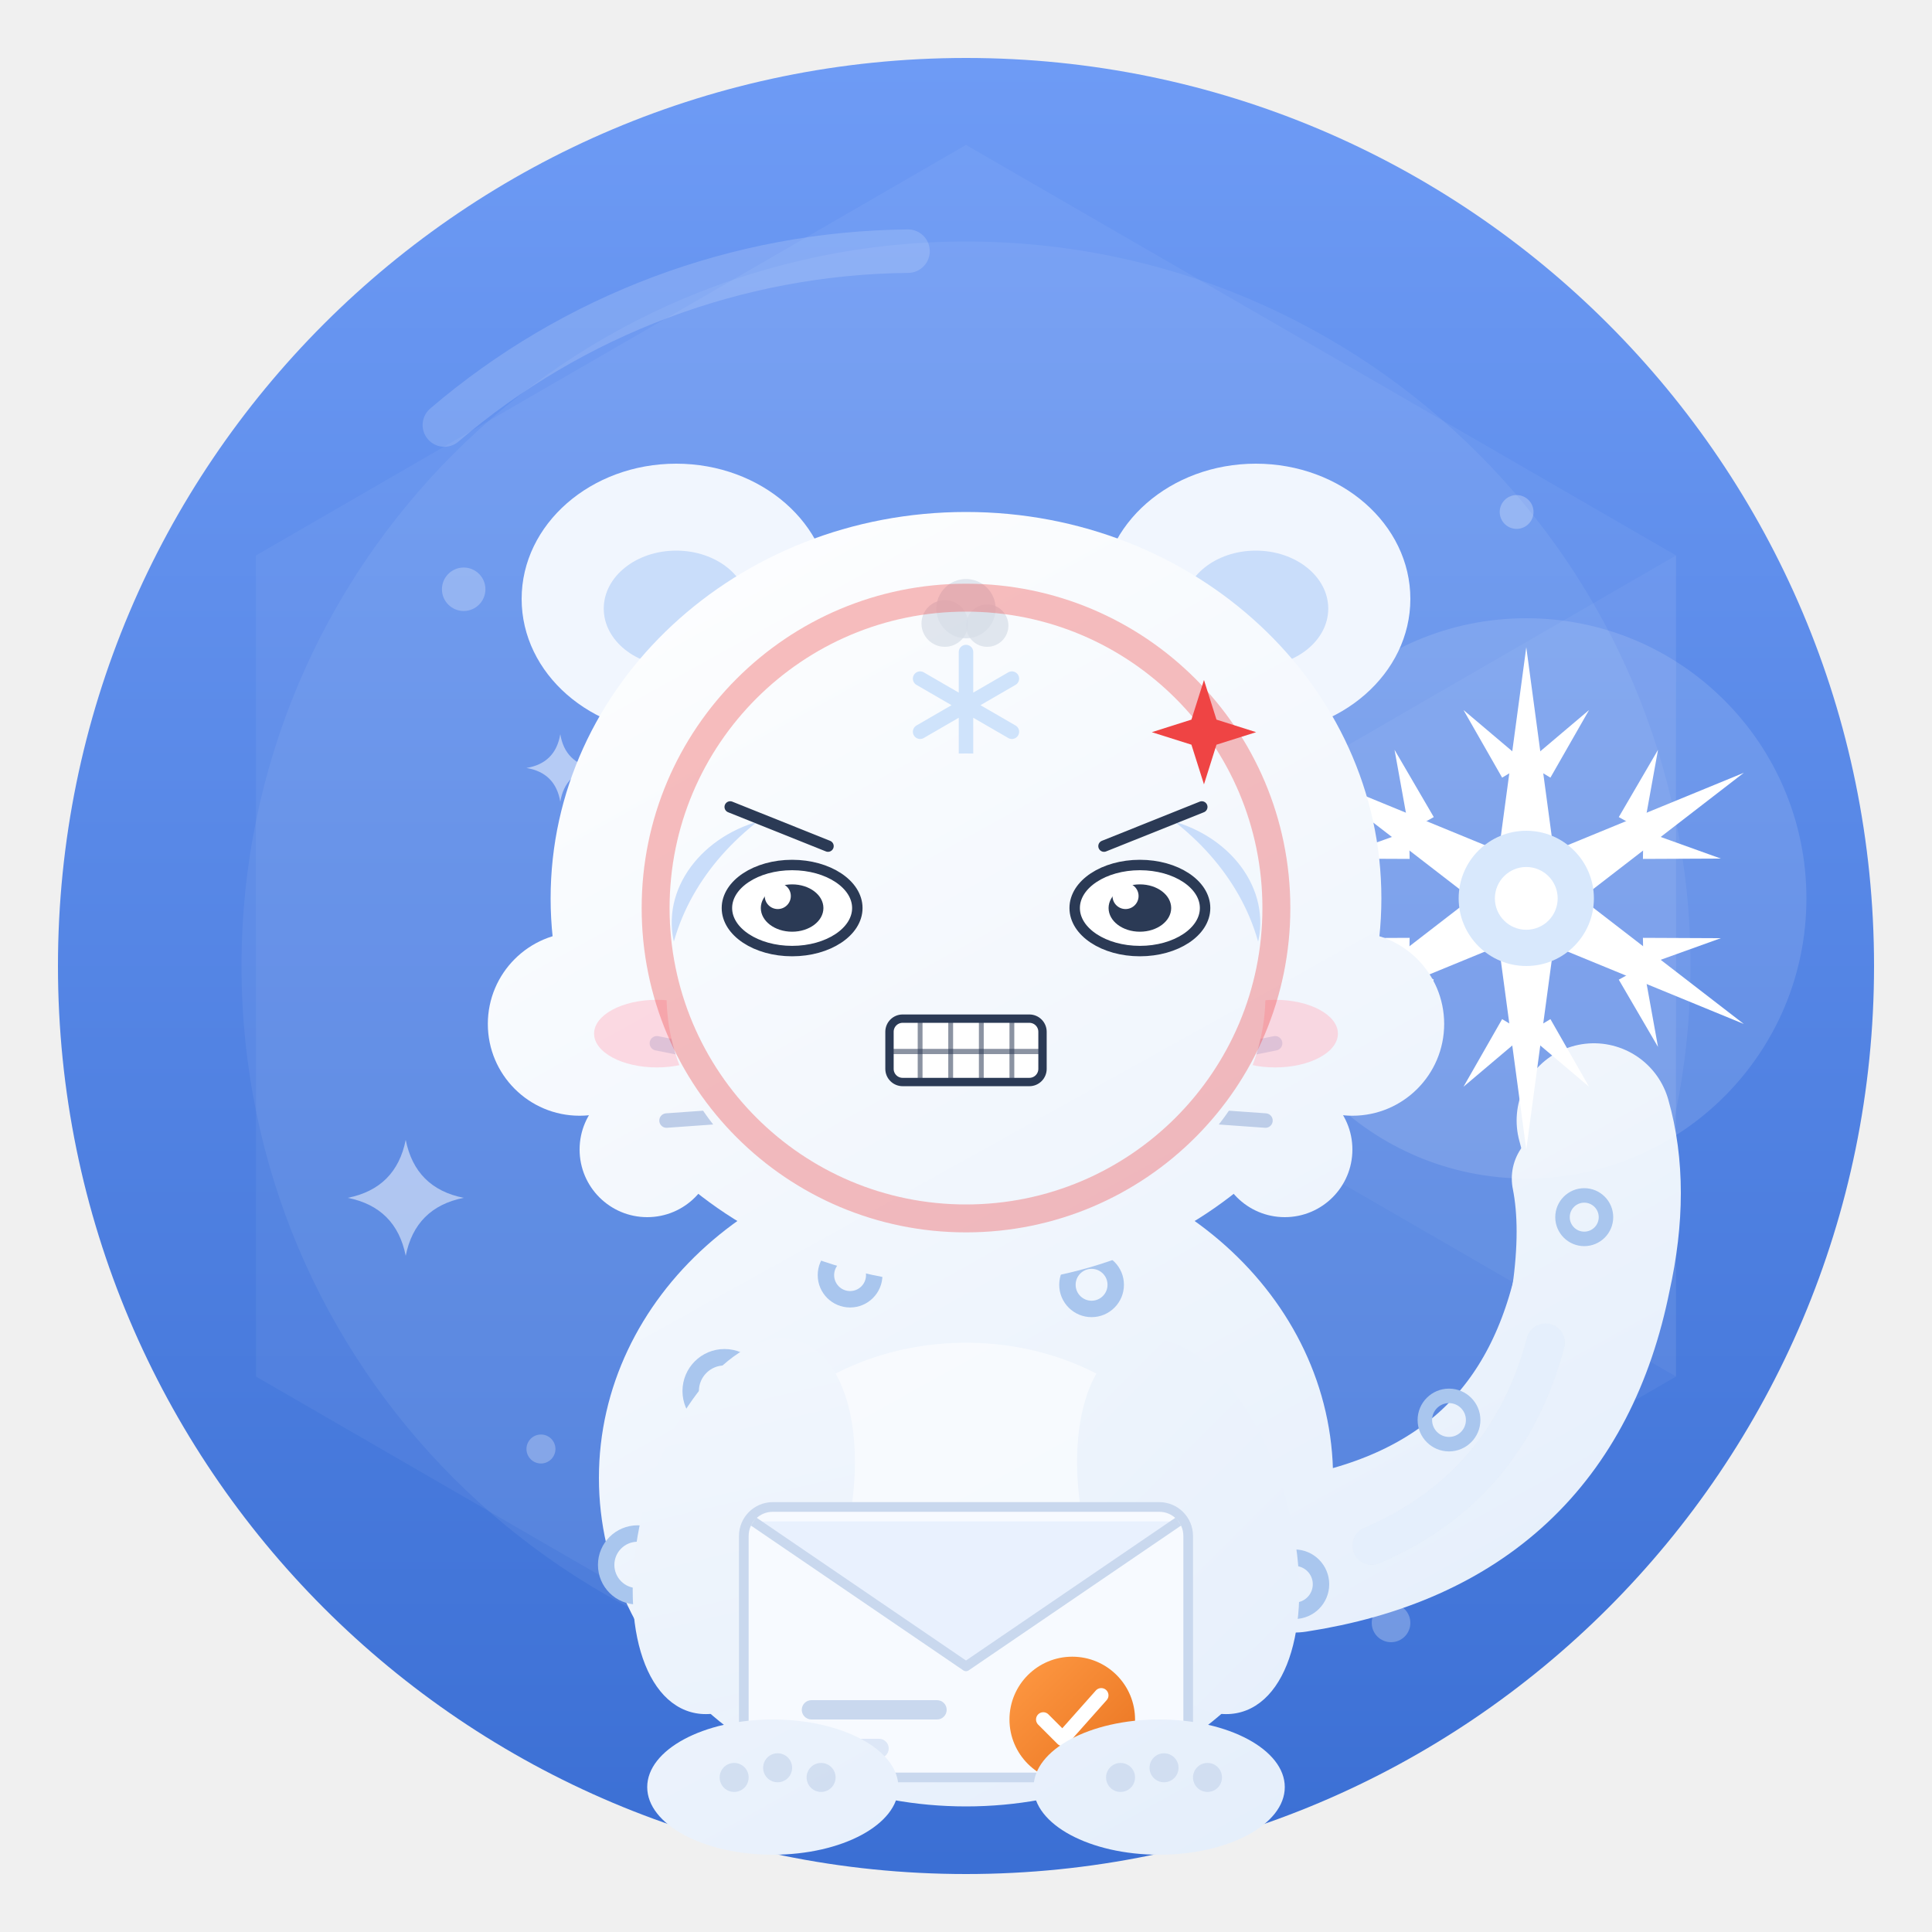
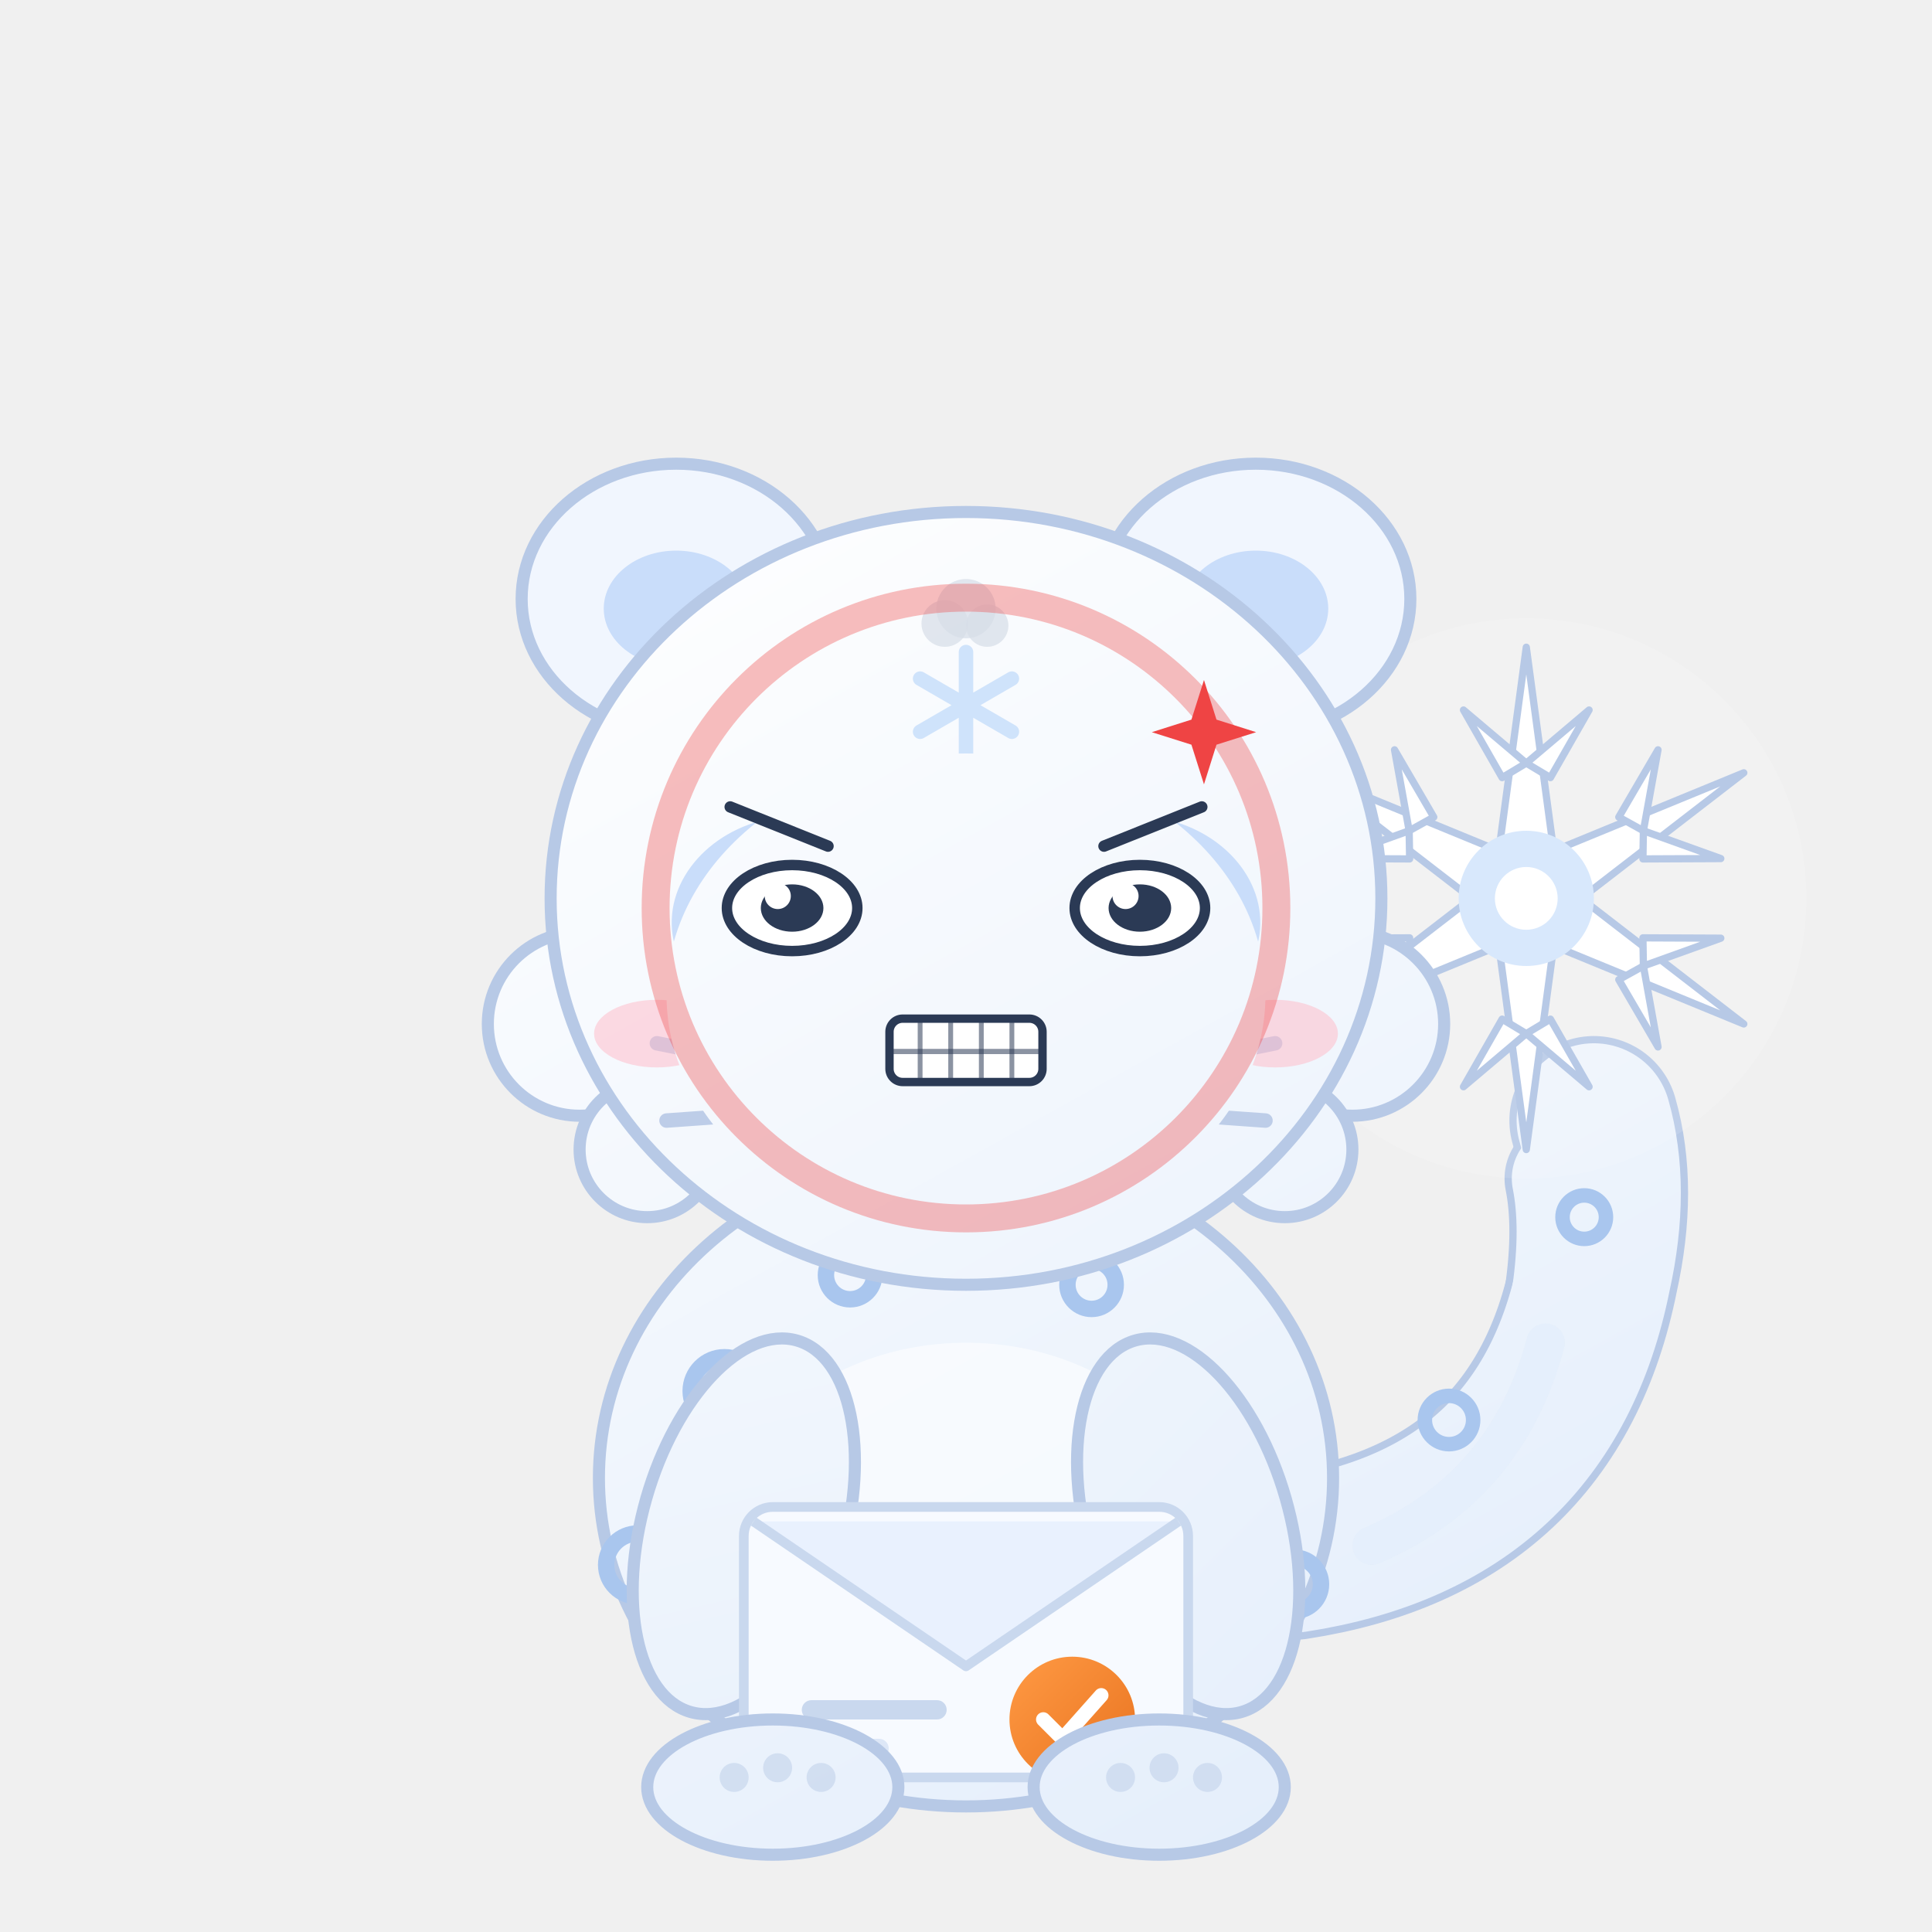
<svg xmlns="http://www.w3.org/2000/svg" viewBox="0 0 400 400" width="400" height="400" role="img" aria-label="霜霜 · 愤怒 Angry">
  <style>
.ex-motion { animation: ex-shake 0.24s ease-in-out infinite; transform-box: fill-box; transform-origin: 50% 50%; }
.ex-anim-tear { animation: ex-tear 1.8s ease-in infinite; transform-box: fill-box; transform-origin: center; }
.ex-anim-sweat { animation: ex-tear 1.5s ease-in infinite; transform-box: fill-box; transform-origin: center; }
.ex-anim-heart { animation: ex-heart 2.2s ease-out infinite; transform-box: fill-box; transform-origin: center; }
.ex-anim-spark { animation: ex-spark 1.9s ease-in-out infinite; transform-box: fill-box; transform-origin: center; }
.ex-anim-rain { animation: ex-rain 1.4s linear infinite; transform-box: fill-box; transform-origin: center; }
.ex-anim-confetti { animation: ex-confetti 2.4s linear infinite; transform-box: fill-box; transform-origin: center; }
.ex-anim-pulse { animation: ex-pulse 1.6s ease-in-out infinite; transform-box: fill-box; transform-origin: center; }
.ex-anim-knock { animation: ex-knock 0.55s ease-in-out infinite; transform-box: fill-box; transform-origin: center; }
.ex-anim-knockline { animation: ex-knockline 0.55s ease-out infinite; transform-box: fill-box; transform-origin: center; }
.ex-anim-palm { animation: ex-palm 0.9s ease-in-out infinite; transform-box: fill-box; transform-origin: center; }
.ex-anim-steam { animation: ex-steam 1.8s ease-out infinite; transform-box: fill-box; transform-origin: center; }
.ex-anim-shock { animation: ex-shock 0.5s ease-in-out infinite; transform-box: fill-box; transform-origin: center; }
.ex-anim-please { animation: ex-please 1.4s ease-in-out infinite; transform-box: fill-box; transform-origin: center; }
.ex-anim-drift { animation: ex-drift 4.5s ease-in-out infinite; transform-box: fill-box; transform-origin: center; }
@keyframes ex-shake { 0%,100% { transform: translateX(0); } 20% { transform: translateX(-7.34px); } 40% { transform: translateX(7.34px); } 60% { transform: translateX(-4.75px); } 80% { transform: translateX(3.02px); } }
@keyframes ex-tear { 0% { transform: translateY(0); opacity: 0; } 18% { opacity: 1; } 100% { transform: translateY(14.85px); opacity: 0; } }
@keyframes ex-heart { 0% { transform: translateY(0) scale(.65); opacity: 0; } 20% { opacity: 1; } 100% { transform: translateY(-24.3px) scale(1.15); opacity: 0; } }
@keyframes ex-spark { 0%,100% { transform: scale(.6) rotate(0deg); opacity: .3; } 50% { transform: scale(1.15) rotate(25deg); opacity: 1; } }
@keyframes ex-rain { 0% { transform: translateY(0); opacity: 0; } 20% { opacity: 1; } 100% { transform: translateY(16.2px); opacity: 0; } }
@keyframes ex-confetti { 0% { transform: translateY(-4.72px) rotate(0deg); opacity: 1; } 100% { transform: translateY(21.6px) rotate(200deg); opacity: 0; } }
@keyframes ex-pulse { 0%,100% { transform: scale(1); opacity: .35; } 50% { transform: scale(1.18); opacity: .7; } }
@keyframes ex-knock { 0%,100% { transform: translateX(6.08px); } 35% { transform: translateX(0); } }
@keyframes ex-knockline { 0%,100% { transform: scaleX(.6); opacity: .35; } 35% { transform: scaleX(1); opacity: 1; } }
@keyframes ex-palm { 0%,100% { transform: translateY(0) rotate(0deg); } 50% { transform: translateY(-1.62px) rotate(-4deg); } }
@keyframes ex-steam { 0% { transform: translateY(0); opacity: .7; } 100% { transform: translateY(-12.15px); opacity: 0; } }
@keyframes ex-shock { 0%,100% { transform: scaleX(.7); opacity: .4; } 50% { transform: scaleX(1.25); opacity: 1; } }
@keyframes ex-please { 0%,100% { transform: translateY(0); } 50% { transform: translateY(-2.43px); } }
@keyframes ex-drift { 0%,100% { transform: translateY(0); } 50% { transform: translateY(-2.7px); } }
@media (prefers-reduced-motion: reduce) {
  .ex-motion, [class*="ex-anim-"] { animation: none !important; }
}
</style>
  <g class="ex-motion ex-angry">
    <g class="ex-base">
      <defs>
-         <linearGradient id="ice" x1="0" y1="0" x2="0" y2="1">
-           <stop offset="0" stop-color="#6E9BF5" />
-           <stop offset="1" stop-color="#3B6FD4" />
-         </linearGradient>
        <linearGradient id="fur" gradientUnits="userSpaceOnUse" x1="120" y1="96" x2="280" y2="384">
          <stop offset="0" stop-color="#FFFFFF" />
          <stop offset="1" stop-color="#E4EEFB" />
        </linearGradient>
        <linearGradient id="seal" x1="0" y1="0" x2="1" y2="1">
          <stop offset="0" stop-color="#FF9A44" />
          <stop offset="1" stop-color="#E8721F" />
        </linearGradient>
-         <g id="sfArm" fill="#FFFFFF">
+         <g id="sfArm" fill="#FFFFFF" stroke="#B7C9E6" stroke-width="1.5" stroke-linejoin="round">
          <path d="M316 190 L309 186 L316 134 L323 186 Z" />
          <path d="M316 158 L303 147 L311 161 Z" />
          <path d="M316 158 L329 147 L321 161 Z" />
        </g>
      </defs>
-       <circle cx="200" cy="200" r="188" fill="url(#ice)" />
-       <circle cx="200" cy="200" r="150" fill="#FFFFFF" opacity="0.06" />
-       <path d="M200 30 L347 115 L347 285 L200 370 L53 285 L53 115 Z" fill="#FFFFFF" opacity="0.05" />
-       <path d="M200 200 L347 115 L347 285 Z" fill="#FFFFFF" opacity="0.04" />
-       <path d="M92 88 A150 150 0 0 1 188 52" stroke="#FFFFFF" stroke-width="9" fill="none" opacity="0.16" stroke-linecap="round" />
-       <g fill="#FFFFFF" opacity="0.26">
-         <circle cx="96" cy="122" r="4.5" />
-         <circle cx="314" cy="106" r="3.5" />
-         <circle cx="288" cy="336" r="4" />
-         <circle cx="112" cy="300" r="3" />
-       </g>
-       <g fill="#FFFFFF" opacity="0.5">
-         <path d="M84 236 Q86 246 96 248 Q86 250 84 260 Q82 250 72 248 Q82 246 84 236 Z" />
-         <path d="M116 152 Q117 158 123 159 Q117 160 116 166 Q115 160 109 159 Q115 158 116 152 Z" />
-       </g>
+       <path d="M268 322 Q320 314 330 264 Q334 246 330 232" stroke="#B7C9E6" stroke-width="35" fill="none" stroke-linecap="round" />
+       <path d="M272 326 Q314 314 324 268 Q326 254 324 244" stroke="#B7C9E6" stroke-width="25" fill="none" stroke-linecap="round" />
      <path d="M268 322 Q320 314 330 264 Q334 246 330 232" stroke="url(#fur)" stroke-width="32" fill="none" stroke-linecap="round" />
      <path d="M272 326 Q314 314 324 268 Q326 254 324 244" stroke="url(#fur)" stroke-width="22" fill="none" stroke-linecap="round" />
      <path d="M284 320 Q312 308 320 278" stroke="#E4EEFB" stroke-width="8" fill="none" stroke-linecap="round" opacity="0.85" />
      <circle cx="316" cy="186" r="58" fill="#FFFFFF" opacity="0.12" />
      <g>
        <use href="#sfArm" />
        <use href="#sfArm" transform="rotate(60 316 186)" />
        <use href="#sfArm" transform="rotate(120 316 186)" />
        <g transform="rotate(180 316 186)">
          <use href="#sfArm" />
          <use href="#sfArm" transform="rotate(60 316 186)" />
          <use href="#sfArm" transform="rotate(120 316 186)" />
        </g>
      </g>
      <circle cx="316" cy="186" r="14" fill="#D8E8FC" />
      <circle cx="316" cy="186" r="6.5" fill="#FFFFFF" />
      <g fill="none" stroke="#A9C6EE" stroke-width="3">
        <circle cx="300" cy="294" r="5" />
        <circle cx="328" cy="252" r="4.5" />
      </g>
-       <ellipse cx="200" cy="306" rx="76" ry="68" fill="url(#fur)" />
+       <ellipse cx="200" cy="306" rx="76" ry="68" fill="url(#fur)" stroke="#B7C9E6" stroke-width="2.5" />
      <ellipse cx="200" cy="322" rx="52" ry="44" fill="#FFFFFF" opacity="0.55" />
      <g fill="none" stroke="#A9C6EE" stroke-width="3.4">
        <circle cx="150" cy="288" r="7" />
        <circle cx="250" cy="294" r="6" />
        <circle cx="132" cy="324" r="6.5" />
        <circle cx="268" cy="328" r="5.5" />
        <circle cx="176" cy="264" r="5" />
        <circle cx="226" cy="266" r="5" />
      </g>
-       <ellipse cx="154" cy="316" rx="21" ry="40" fill="url(#fur)" transform="rotate(16 154 316)" />
-       <ellipse cx="246" cy="316" rx="21" ry="40" fill="url(#fur)" transform="rotate(-16 246 316)" />
+       <ellipse cx="154" cy="316" rx="21" ry="40" fill="url(#fur)" stroke="#B7C9E6" stroke-width="2.5" transform="rotate(16 154 316)" />
+       <ellipse cx="246" cy="316" rx="21" ry="40" fill="url(#fur)" stroke="#B7C9E6" stroke-width="2.5" transform="rotate(-16 246 316)" />
      <g>
        <rect x="154" y="312" width="92" height="56" rx="6" fill="#F7FAFF" stroke="#C9D8EE" stroke-width="2" />
        <path d="M156 315 L200 345 L244 315" fill="#E9F1FE" stroke="#C9D8EE" stroke-width="2" stroke-linejoin="round" />
        <rect x="166" y="352" width="30" height="4" rx="2" fill="#C9D8EE" />
        <rect x="166" y="360" width="18" height="4" rx="2" fill="#DDE7F7" />
        <circle cx="222" cy="356" r="13" fill="url(#seal)" />
        <path d="M216 356 L220 360 L228 351" stroke="#FFFFFF" stroke-width="3" fill="none" stroke-linecap="round" stroke-linejoin="round" />
      </g>
-       <ellipse cx="160" cy="370" rx="26" ry="14" fill="url(#fur)" />
-       <ellipse cx="240" cy="370" rx="26" ry="14" fill="url(#fur)" />
+       <ellipse cx="160" cy="370" rx="26" ry="14" fill="url(#fur)" stroke="#B7C9E6" stroke-width="2.5" />
+       <ellipse cx="240" cy="370" rx="26" ry="14" fill="url(#fur)" stroke="#B7C9E6" stroke-width="2.5" />
      <g fill="#C9D8EE" opacity="0.75">
        <circle cx="152" cy="368" r="3" />
        <circle cx="161" cy="366" r="3" />
        <circle cx="170" cy="368" r="3" />
        <circle cx="232" cy="368" r="3" />
        <circle cx="241" cy="366" r="3" />
        <circle cx="250" cy="368" r="3" />
      </g>
-       <ellipse cx="140" cy="124" rx="32" ry="28" fill="#F1F6FE" />
-       <ellipse cx="260" cy="124" rx="32" ry="28" fill="#F1F6FE" />
+       <ellipse cx="140" cy="124" rx="32" ry="28" fill="#F1F6FE" stroke="#B7C9E6" stroke-width="2.5" />
+       <ellipse cx="260" cy="124" rx="32" ry="28" fill="#F1F6FE" stroke="#B7C9E6" stroke-width="2.5" />
      <ellipse cx="140" cy="126" rx="15" ry="12" fill="#C9DDFA" />
      <ellipse cx="260" cy="126" rx="15" ry="12" fill="#C9DDFA" />
-       <ellipse cx="200" cy="186" rx="86" ry="80" fill="url(#fur)" />
-       <circle cx="120" cy="212" r="19" fill="url(#fur)" />
-       <circle cx="280" cy="212" r="19" fill="url(#fur)" />
-       <circle cx="134" cy="238" r="14" fill="url(#fur)" />
-       <circle cx="266" cy="238" r="14" fill="url(#fur)" />
+       <circle cx="120" cy="212" r="19" fill="url(#fur)" stroke="#B7C9E6" stroke-width="2.5" />
+       <circle cx="280" cy="212" r="19" fill="url(#fur)" stroke="#B7C9E6" stroke-width="2.5" />
+       <circle cx="134" cy="238" r="14" fill="url(#fur)" stroke="#B7C9E6" stroke-width="2.5" />
+       <circle cx="266" cy="238" r="14" fill="url(#fur)" stroke="#B7C9E6" stroke-width="2.5" />
+       <ellipse cx="200" cy="186" rx="86" ry="80" fill="url(#fur)" stroke="#B7C9E6" stroke-width="2.5" />
      <g stroke="#CFE3FB" stroke-width="3" stroke-linecap="round" fill="none">
        <path d="M200 135 V157 M190.5 140.5 L209.5 151.5 M190.5 151.5 L209.5 140.5" />
      </g>
      <ellipse cx="164" cy="190" rx="25" ry="21" fill="#C9DDFA" transform="rotate(-8 164 190)" />
      <ellipse cx="236" cy="190" rx="25" ry="21" fill="#C9DDFA" transform="rotate(8 236 190)" />
      <circle cx="164" cy="188" r="13.5" fill="#FFFFFF" />
      <circle cx="236" cy="188" r="13.5" fill="#FFFFFF" />
      <circle cx="167" cy="190" r="9.5" fill="#5B8DEF" />
      <circle cx="233" cy="190" r="9.5" fill="#5B8DEF" />
      <circle cx="168" cy="191" r="5.5" fill="#16233A" />
      <circle cx="232" cy="191" r="5.5" fill="#16233A" />
      <circle cx="163" cy="185" r="4" fill="#FFFFFF" />
      <circle cx="172" cy="196" r="1.8" fill="#FFFFFF" />
      <circle cx="237" cy="185" r="4" fill="#FFFFFF" />
      <circle cx="228" cy="196" r="1.8" fill="#FFFFFF" />
      <path d="M192 212 Q200 205 208 212 Q205 223 200 223 Q195 223 192 212 Z" fill="#2B3A55" />
      <path d="M186 228 Q194 238 200 229 Q206 238 214 228" stroke="#2B3A55" stroke-width="3.6" fill="none" stroke-linecap="round" stroke-linejoin="round" />
      <g stroke="#B7C9E6" stroke-width="3" stroke-linecap="round" opacity="0.9">
        <path d="M166 222 L136 216" />
        <path d="M166 230 L138 232" />
        <path d="M234 222 L264 216" />
        <path d="M234 230 L262 232" />
      </g>
      <ellipse cx="136" cy="214" rx="13" ry="7" fill="#FFB8C6" opacity="0.5" />
      <ellipse cx="264" cy="214" rx="13" ry="7" fill="#FFB8C6" opacity="0.5" />
    </g>
    <g class="ex-face">
      <ellipse cx="200" cy="206" rx="62" ry="50" fill="url(#fur)" />
      <path d="M 151.18,167.07 L 171.43,175.18" stroke="#2B3A55" stroke-width="2.36" stroke-linecap="round" />
      <path d="M 248.82,167.07 L 228.57,175.18" stroke="#2B3A55" stroke-width="2.36" stroke-linecap="round" />
      <ellipse cx="164" cy="188" rx="13.5" ry="8.91" fill="#FFFFFF" stroke="#2B3A55" stroke-width="2.16" />
      <ellipse cx="164" cy="188" rx="6.48" ry="4.9" fill="#2B3A55" />
      <circle cx="161.03" cy="185.51" r="2.7" fill="#FFFFFF" />
      <ellipse cx="236" cy="188" rx="13.5" ry="8.91" fill="#FFFFFF" stroke="#2B3A55" stroke-width="2.16" />
      <ellipse cx="236" cy="188" rx="6.48" ry="4.9" fill="#2B3A55" />
      <circle cx="233.03" cy="185.51" r="2.7" fill="#FFFFFF" />
      <rect x="184.16" y="210.9" width="31.68" height="13.12" rx="2.72" fill="#FFFFFF" stroke="#2B3A55" stroke-width="1.73" />
      <path d="M 190.5,210.9 L 190.5,224.02" stroke="#2B3A55" stroke-width="1" opacity=".55" />
      <path d="M 196.83,210.9 L 196.83,224.02" stroke="#2B3A55" stroke-width="1" opacity=".55" />
      <path d="M 203.17,210.9 L 203.17,224.02" stroke="#2B3A55" stroke-width="1" opacity=".55" />
      <path d="M 209.5,210.9 L 209.5,224.02" stroke="#2B3A55" stroke-width="1" opacity=".55" />
      <path d="M 184.16,217.7 L 215.84,217.7" stroke="#2B3A55" stroke-width="1.08" opacity=".55" />
      <g class="ex-anim-pulse">
        <path d="M 249.27,140.79 L 251.86,148.99 L 260.07,151.59 L 251.86,154.18 L 249.27,162.39 L 246.67,154.18 L 238.47,151.59 L 246.67,148.99 Z" fill="#EF4444" />
      </g>
      <g transform="translate(195.61 129.09)">
        <circle class="ex-anim-steam" style="animation-delay:0.0s" r="4.83" fill="#D7DEE8" opacity=".72" />
      </g>
      <g transform="translate(200 126.02)">
        <circle class="ex-anim-steam" style="animation-delay:0.28s" r="6.14" fill="#D7DEE8" opacity=".72" />
      </g>
      <g transform="translate(204.39 129.53)">
        <circle class="ex-anim-steam" style="animation-delay:0.56s" r="4.39" fill="#D7DEE8" opacity=".72" />
      </g>
      <circle class="ex-anim-pulse" cx="200" cy="188" r="64.26" fill="none" stroke="#EF4444" stroke-width="5.78" opacity=".35" />
    </g>
  </g>
</svg>
